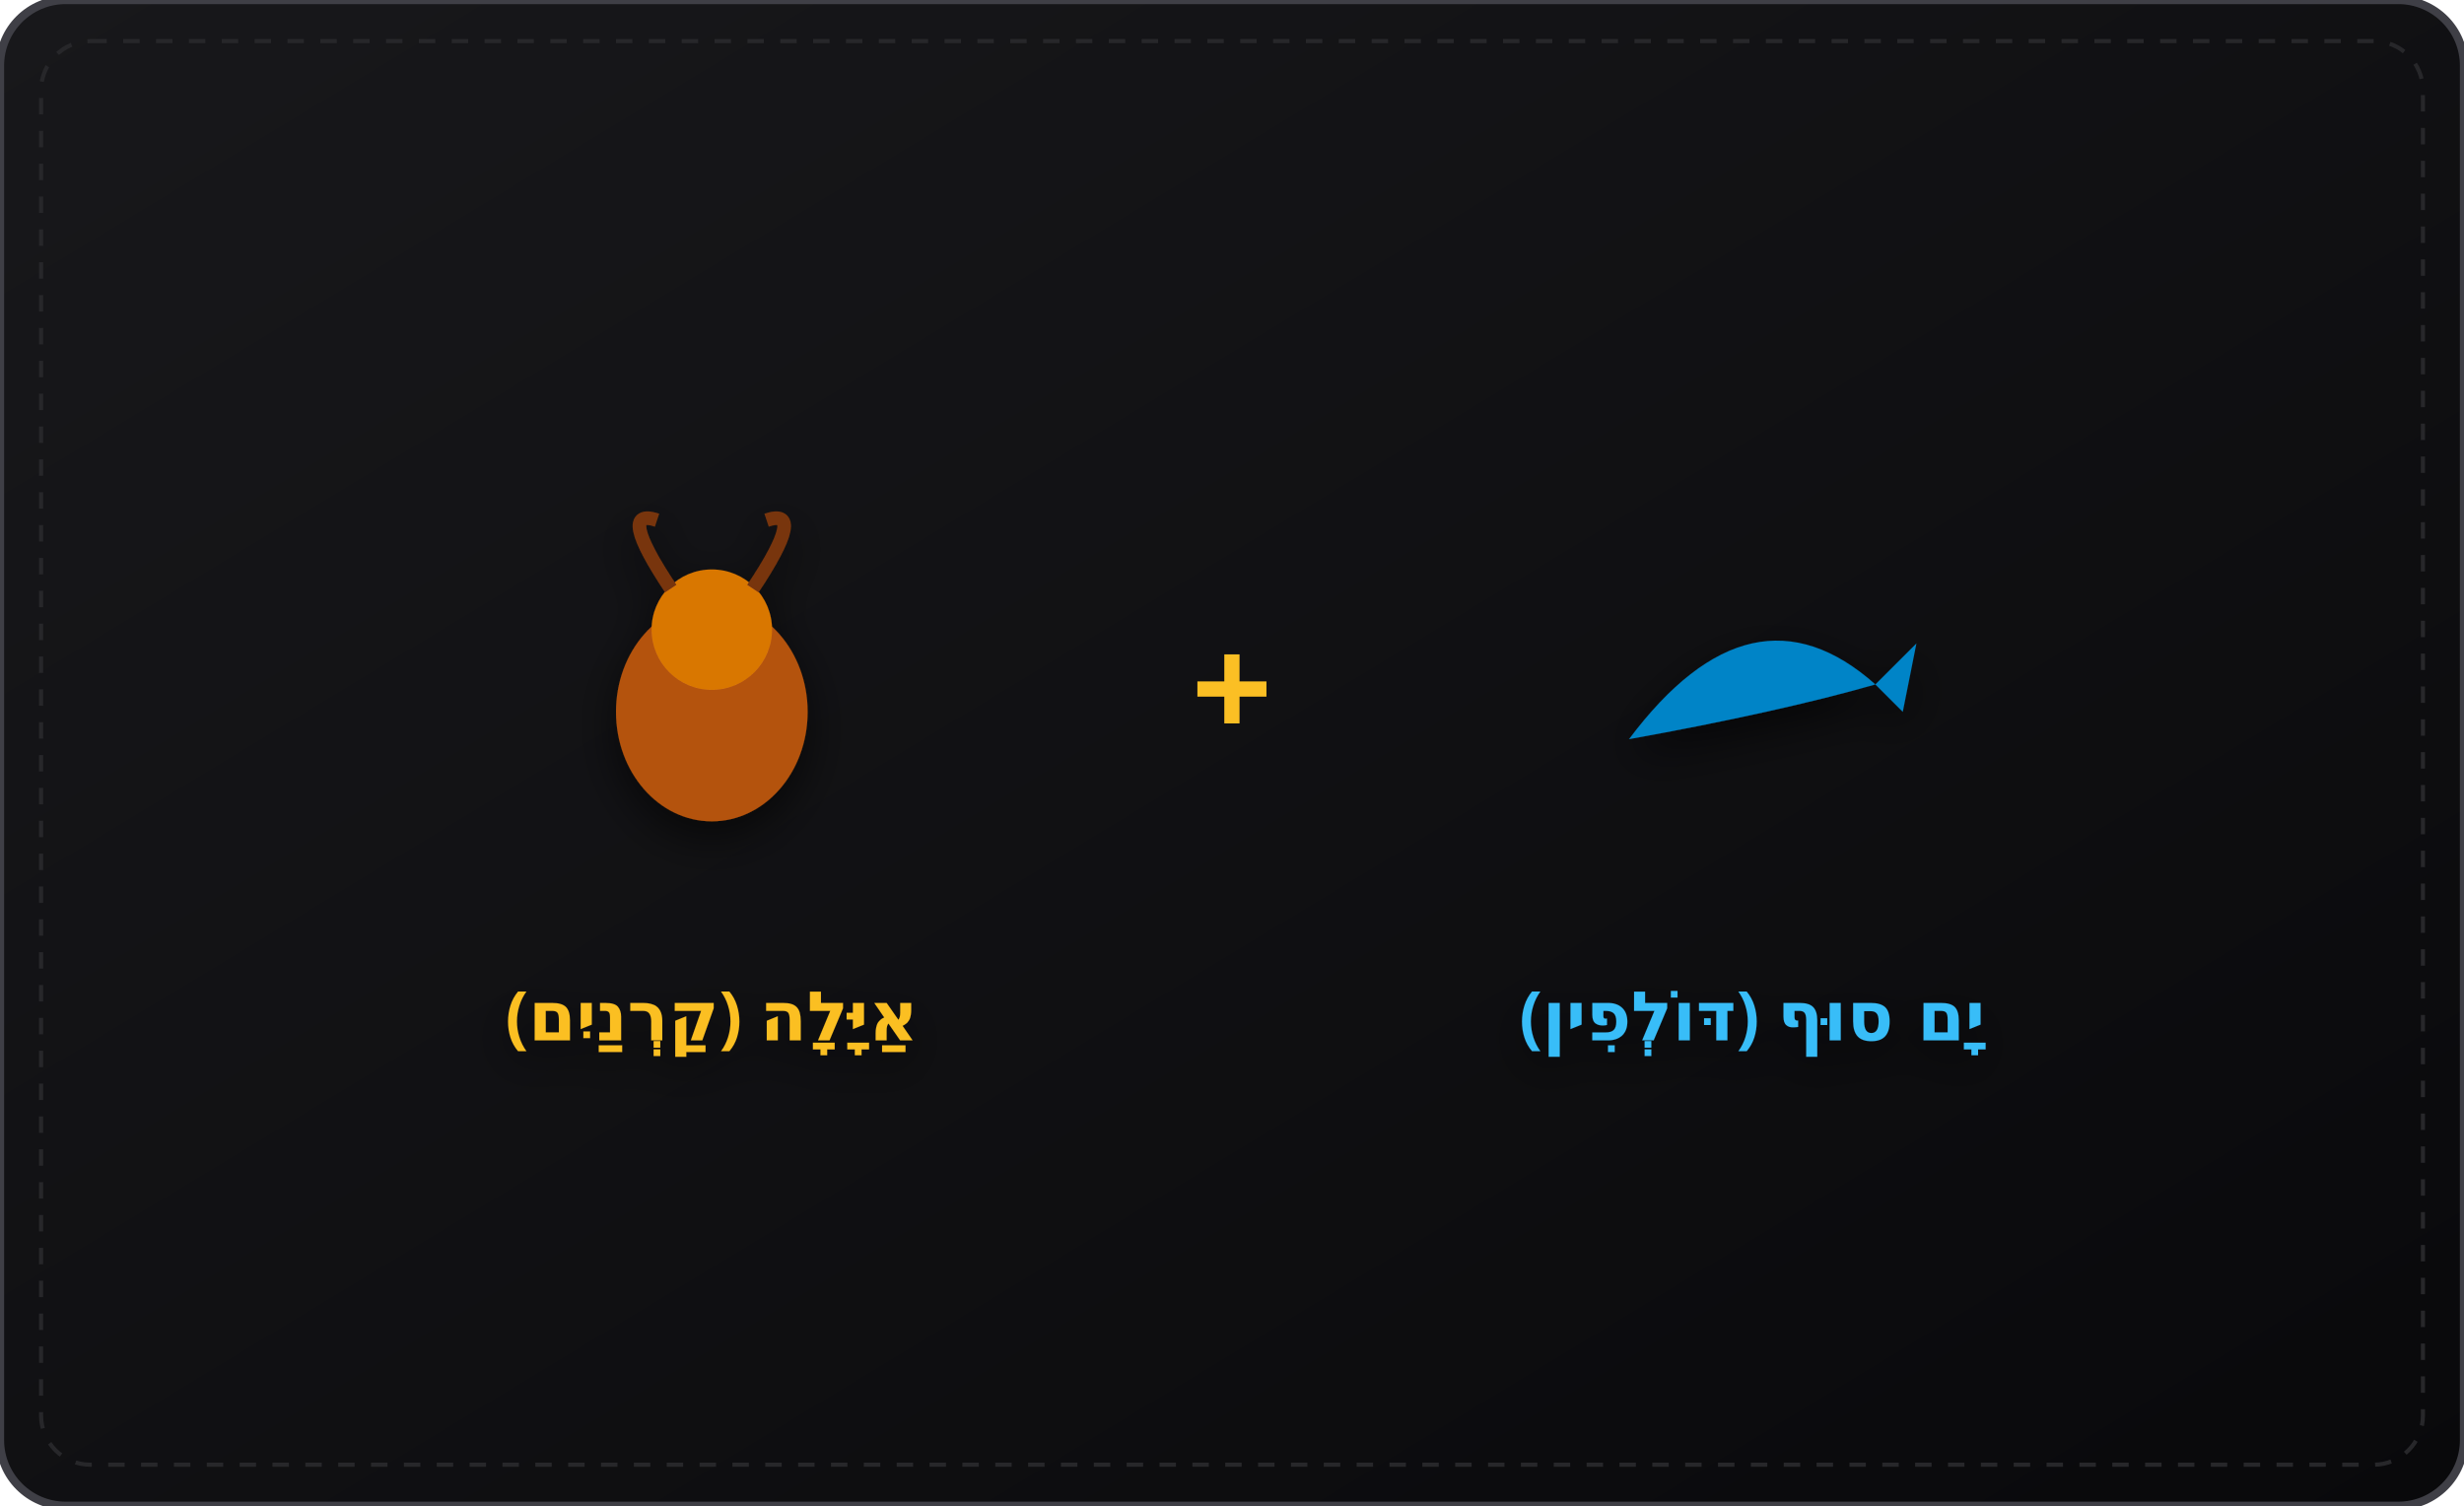
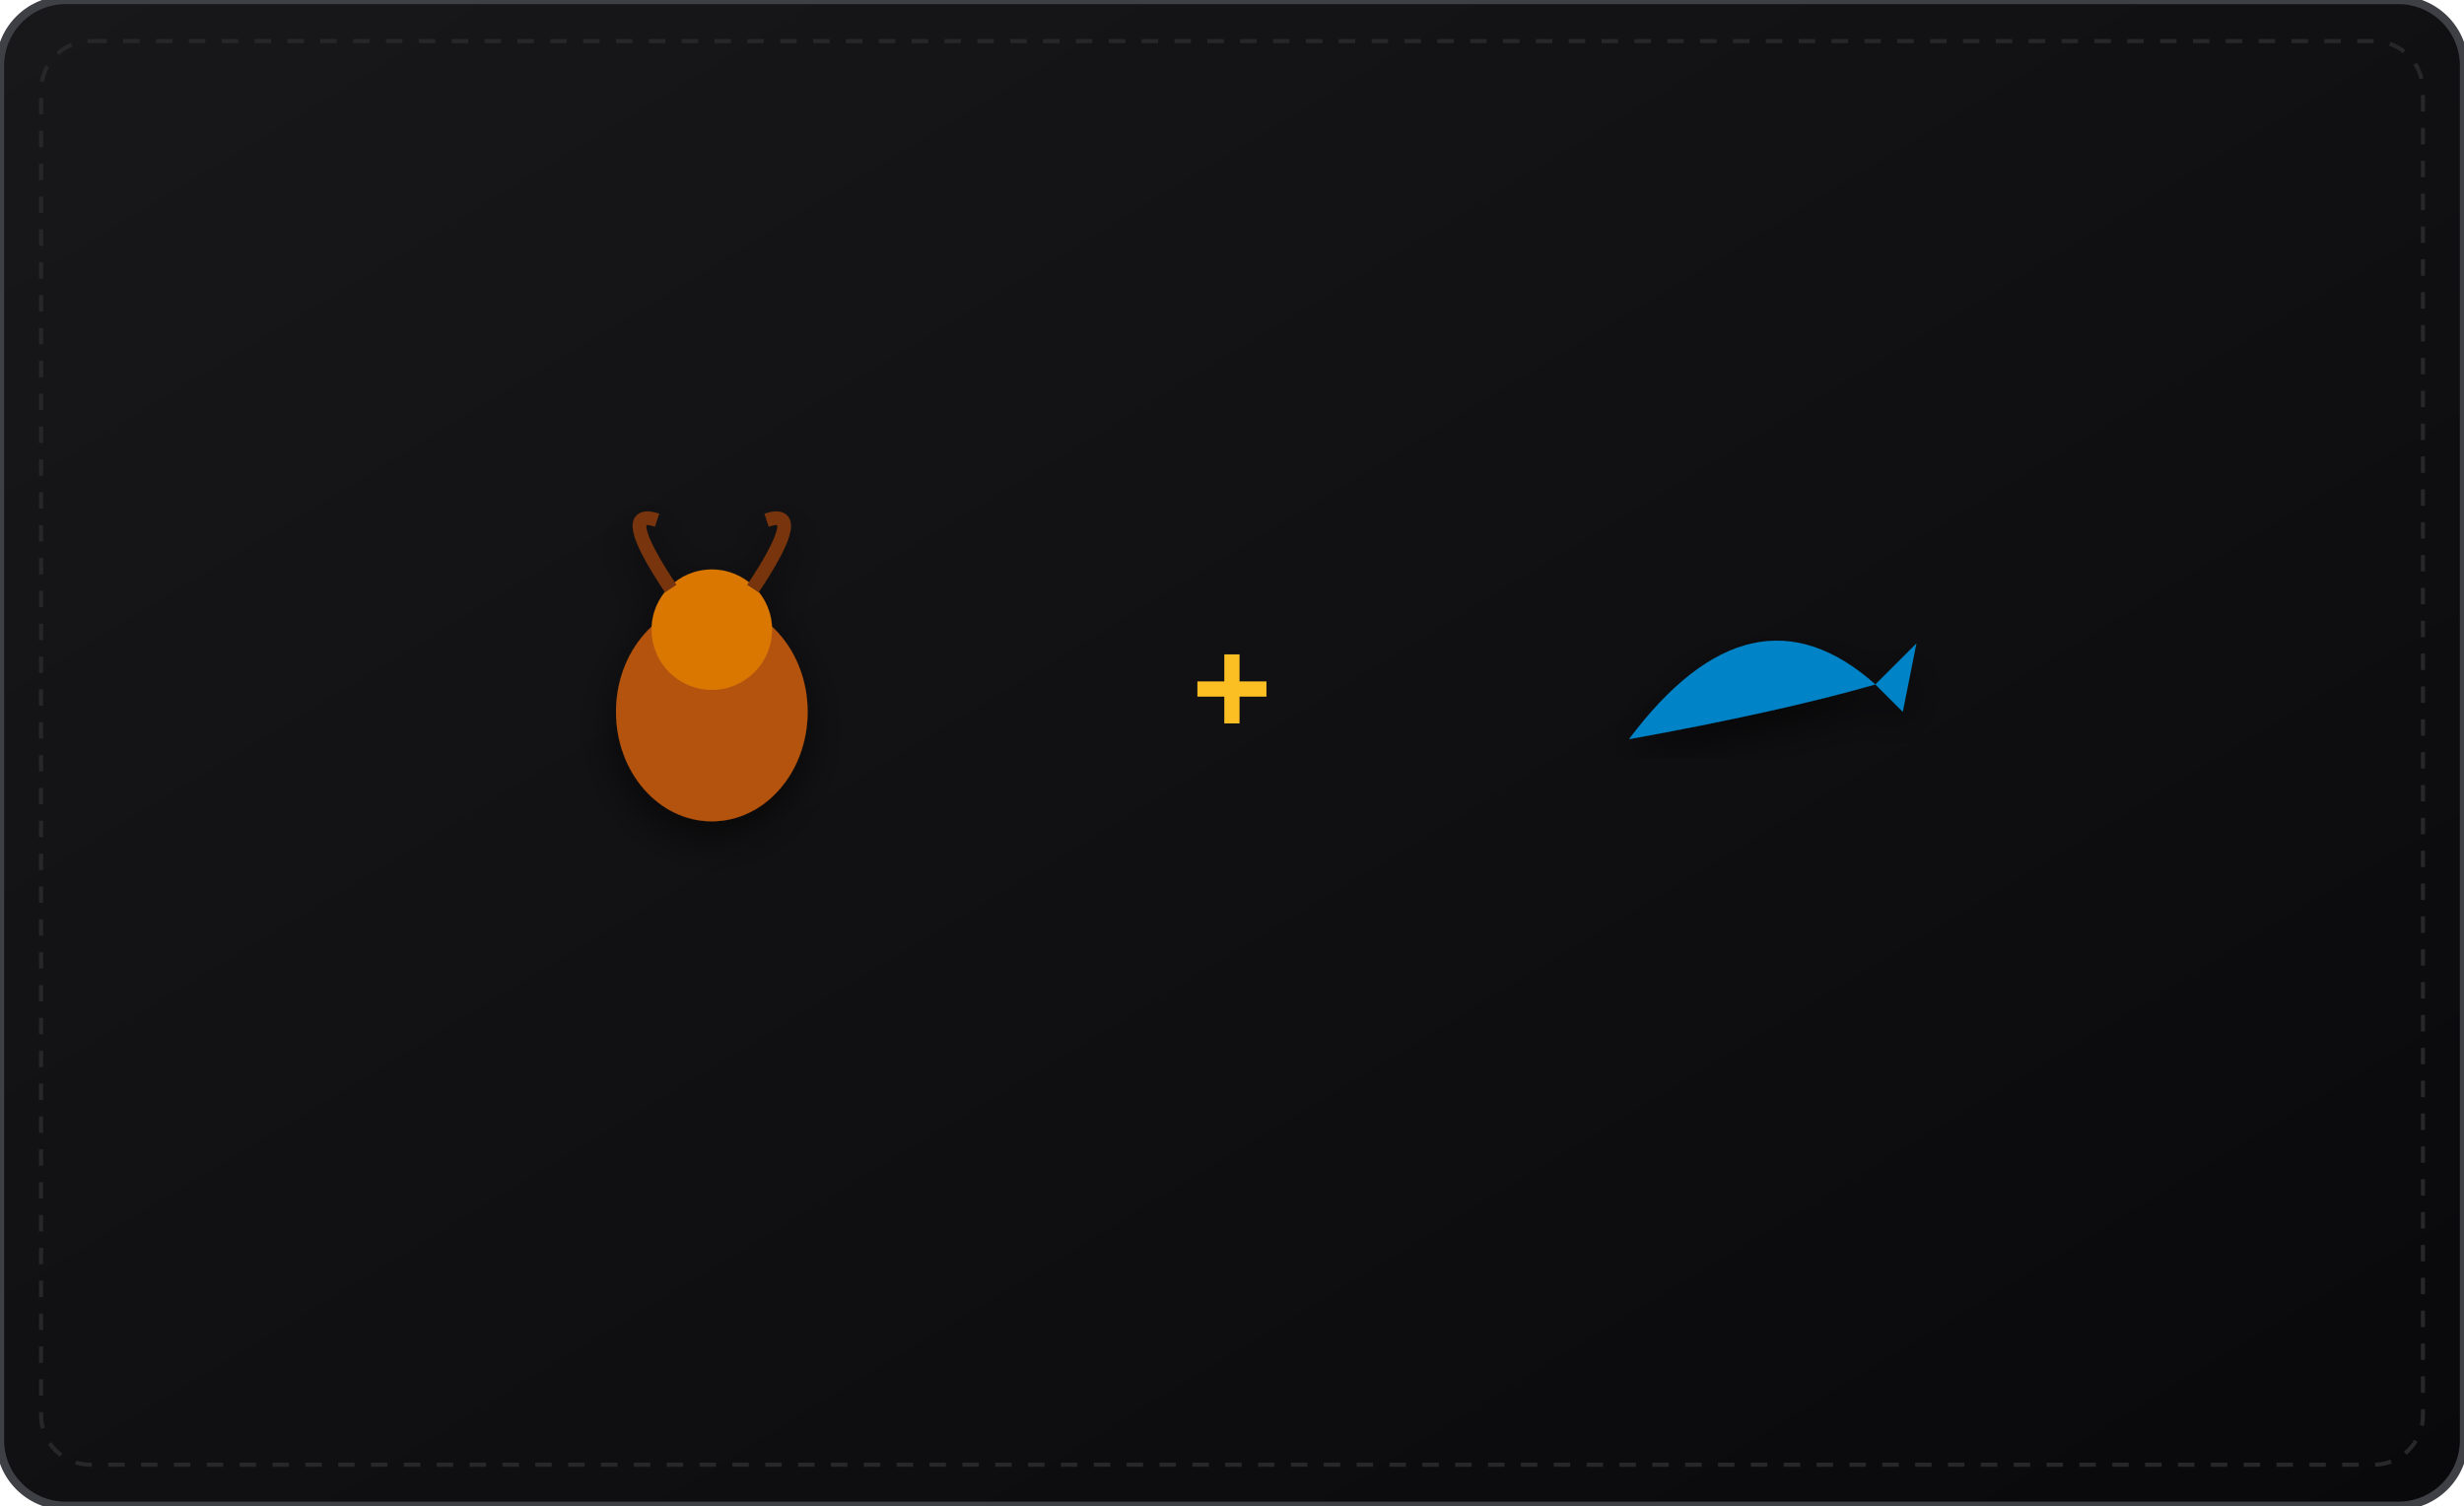
<svg xmlns="http://www.w3.org/2000/svg" viewBox="0 0 900 550" width="100%" height="100%" class="rebus-svg">
  <defs>
    <linearGradient id="bgGrad" x1="0%" y1="0%" x2="100%" y2="100%">
      <stop offset="0%" stop-color="#18181b" />
      <stop offset="100%" stop-color="#09090b" />
    </linearGradient>
    <linearGradient id="cardGrad" x1="0%" y1="0%" x2="0%" y2="100%">
      <stop offset="0%" stop-color="#27272a" />
      <stop offset="100%" stop-color="#18181b" />
    </linearGradient>
    <linearGradient id="goldGrad" x1="0%" y1="0%" x2="100%" y2="100%">
      <stop offset="0%" stop-color="#fbbf24" />
      <stop offset="100%" stop-color="#d97706" />
    </linearGradient>
    <linearGradient id="blueGrad" x1="0%" y1="0%" x2="100%" y2="100%">
      <stop offset="0%" stop-color="#60a5fa" />
      <stop offset="100%" stop-color="#2563eb" />
    </linearGradient>
    <linearGradient id="redGrad" x1="0%" y1="0%" x2="100%" y2="100%">
      <stop offset="0%" stop-color="#f87171" />
      <stop offset="100%" stop-color="#dc2626" />
    </linearGradient>
    <linearGradient id="greenGrad" x1="0%" y1="0%" x2="100%" y2="100%">
      <stop offset="0%" stop-color="#34d399" />
      <stop offset="100%" stop-color="#059669" />
    </linearGradient>
    <linearGradient id="purpleGrad" x1="0%" y1="0%" x2="100%" y2="100%">
      <stop offset="0%" stop-color="#c084fc" />
      <stop offset="100%" stop-color="#7e22ce" />
    </linearGradient>
    <filter id="shadow" x="-20%" y="-20%" width="140%" height="140%">
      <feDropShadow dx="0" dy="6" stdDeviation="8" flood-color="#000" flood-opacity="0.6" />
    </filter>
  </defs>
  <rect width="900" height="550" rx="24" fill="url(#bgGrad)" stroke="#3f3f46" stroke-width="3" />
  <rect x="15" y="15" width="870" height="520" rx="18" fill="none" stroke="#27272a" stroke-width="1.5" stroke-dasharray="6 6" />
  <g transform="translate(260, 250)" filter="url(#shadow)">
    <ellipse cx="0" cy="10" rx="35" ry="40" fill="#b45309" />
    <circle cx="0" cy="-20" r="22" fill="#d97706" />
    <path d="M-15,-35 Q-35,-65 -20,-60" stroke="#78350f" stroke-width="5" fill="none" />
    <path d="M15,-35 Q35,-65 20,-60" stroke="#78350f" stroke-width="5" fill="none" />
-     <text x="0" y="130" font-family="system-ui, sans-serif" font-size="25" font-weight="900" fill="#fbbf24" text-anchor="middle">אַיָּלָה (קַרְנַיִם)</text>
  </g>
  <text x="450" y="270" font-family="system-ui, sans-serif" font-size="52" font-weight="900" fill="#fbbf24" text-anchor="middle">+</text>
  <g transform="translate(640, 250)" filter="url(#shadow)">
    <path d="M-45,20 Q0,-40 45,0 Q10,10 -45,20 Z" fill="#0284c7" />
    <polygon points="45,0 60,-15 55,10" fill="#0284c7" />
-     <text x="0" y="130" font-family="system-ui, sans-serif" font-size="25" font-weight="900" fill="#38bdf8" text-anchor="middle">יָם סוּף (דּוֹלְפִין)</text>
  </g>
</svg>
